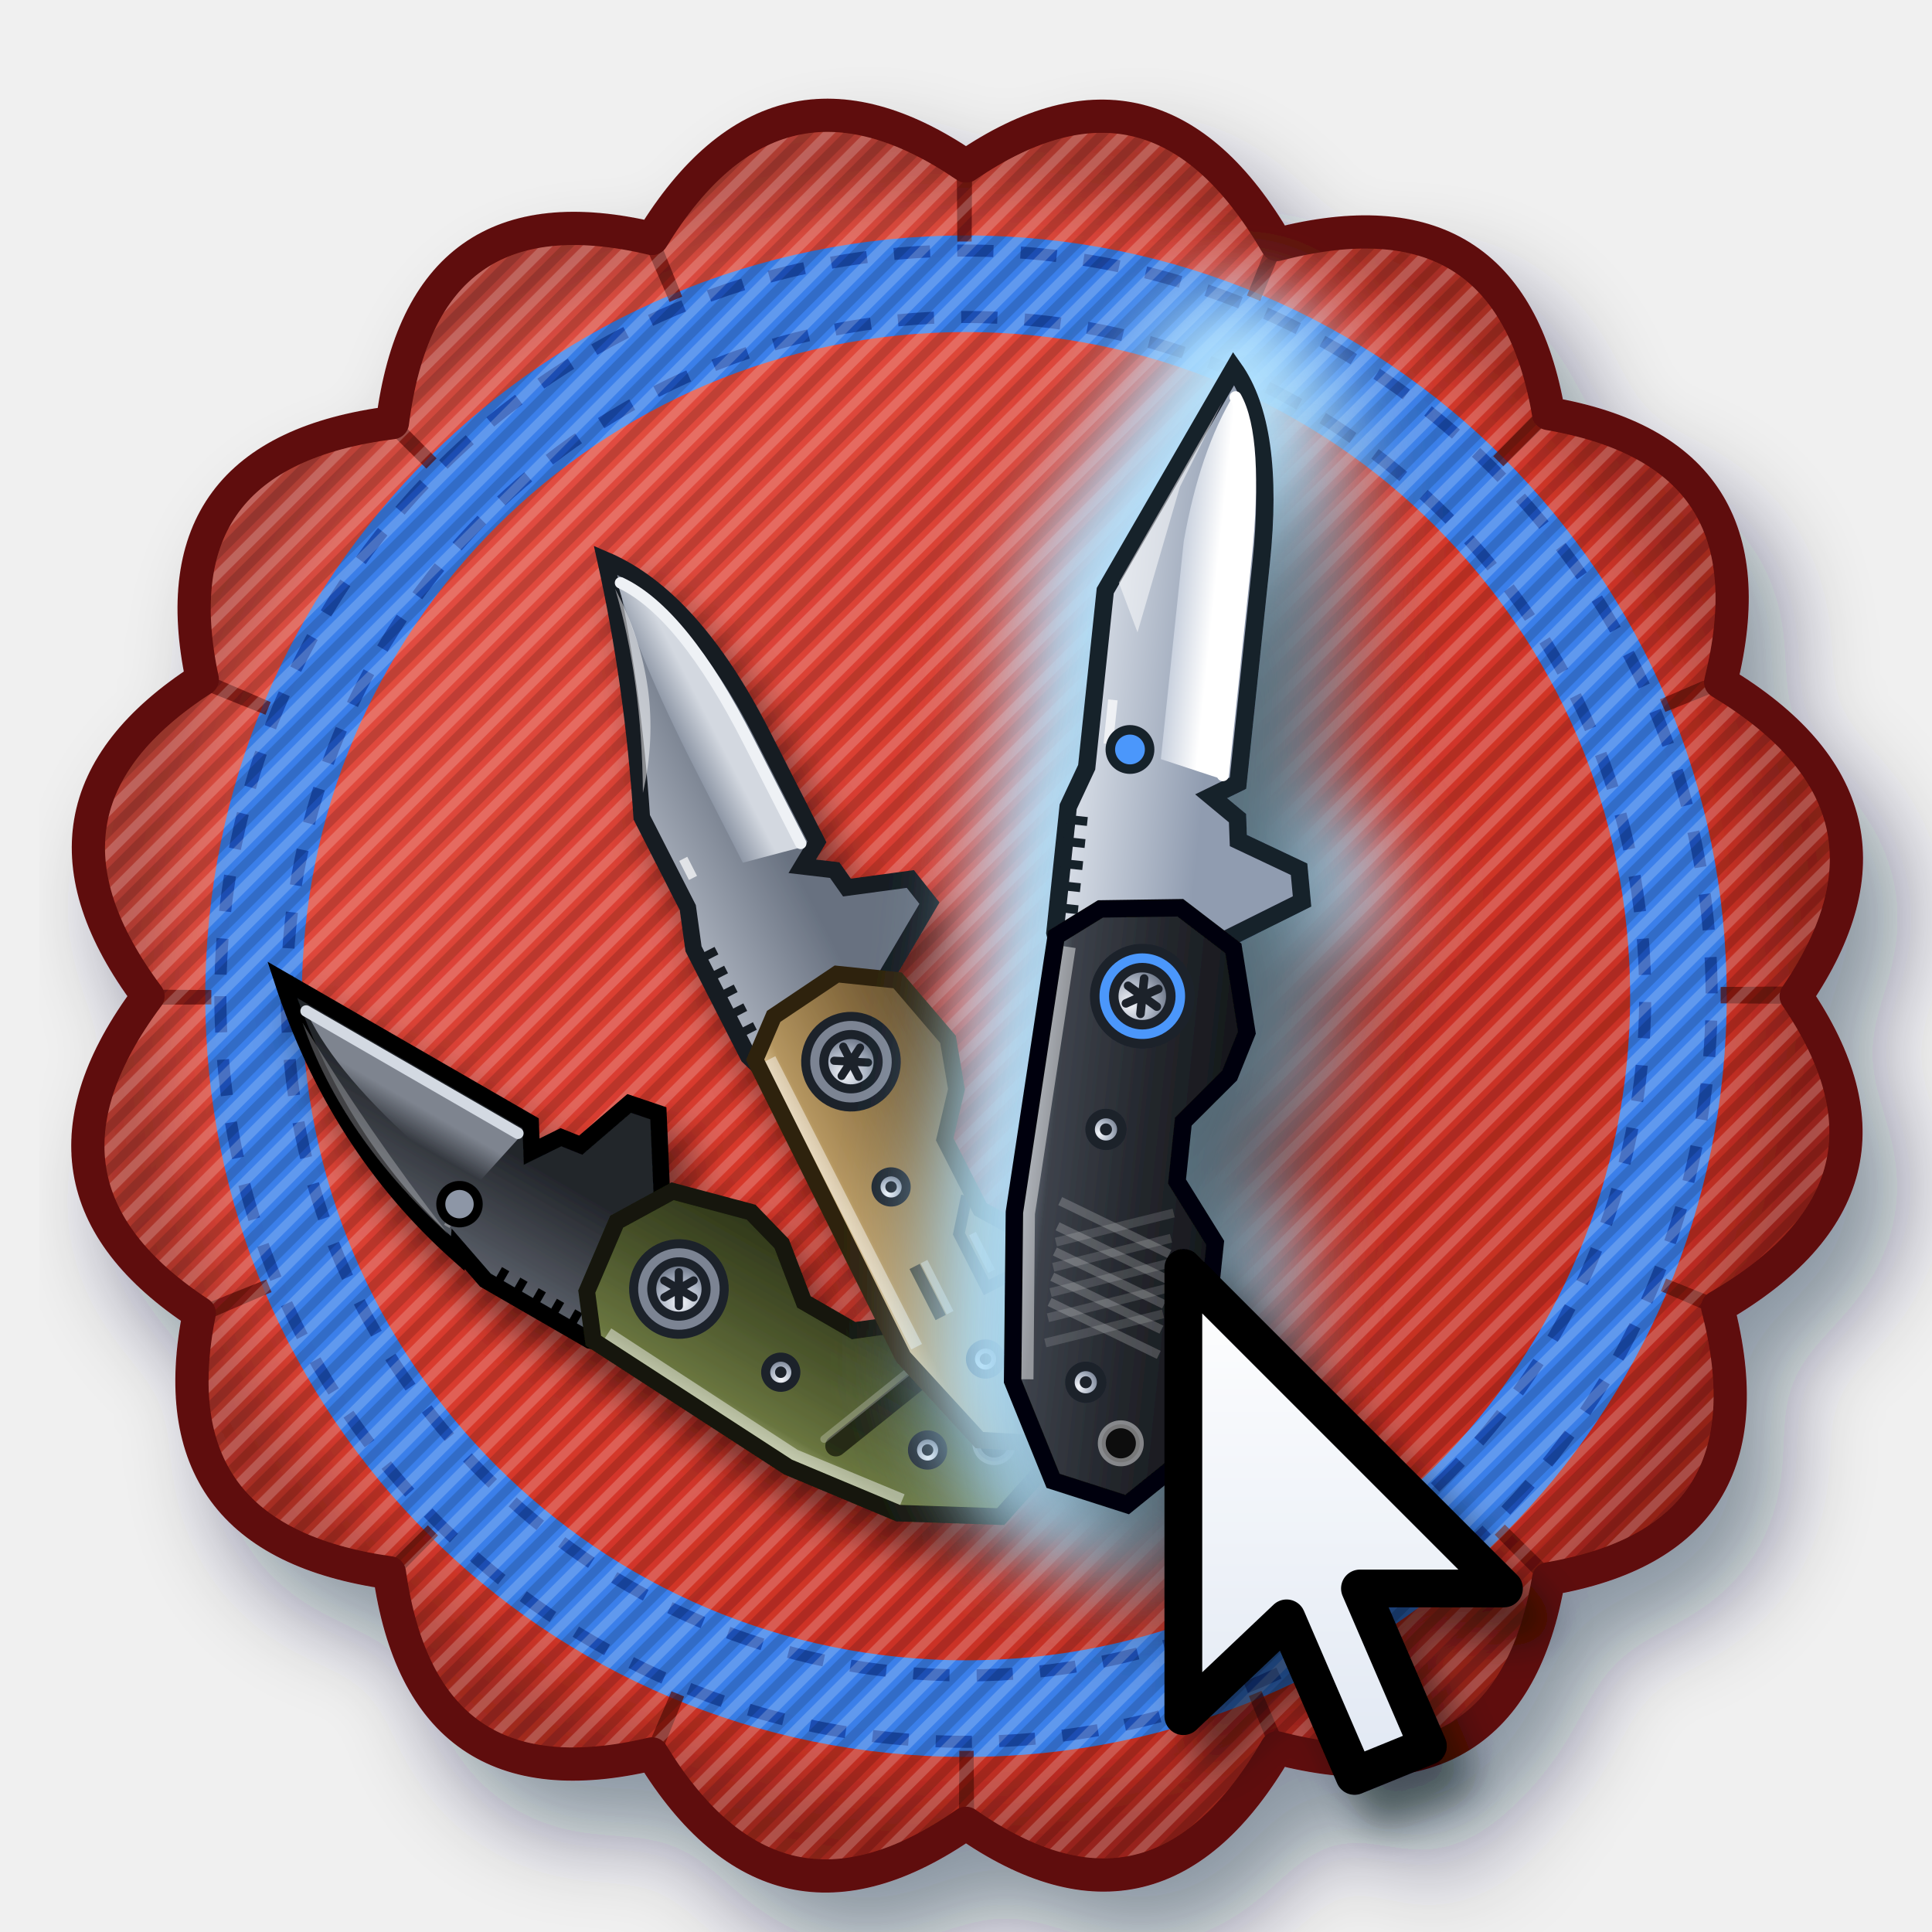
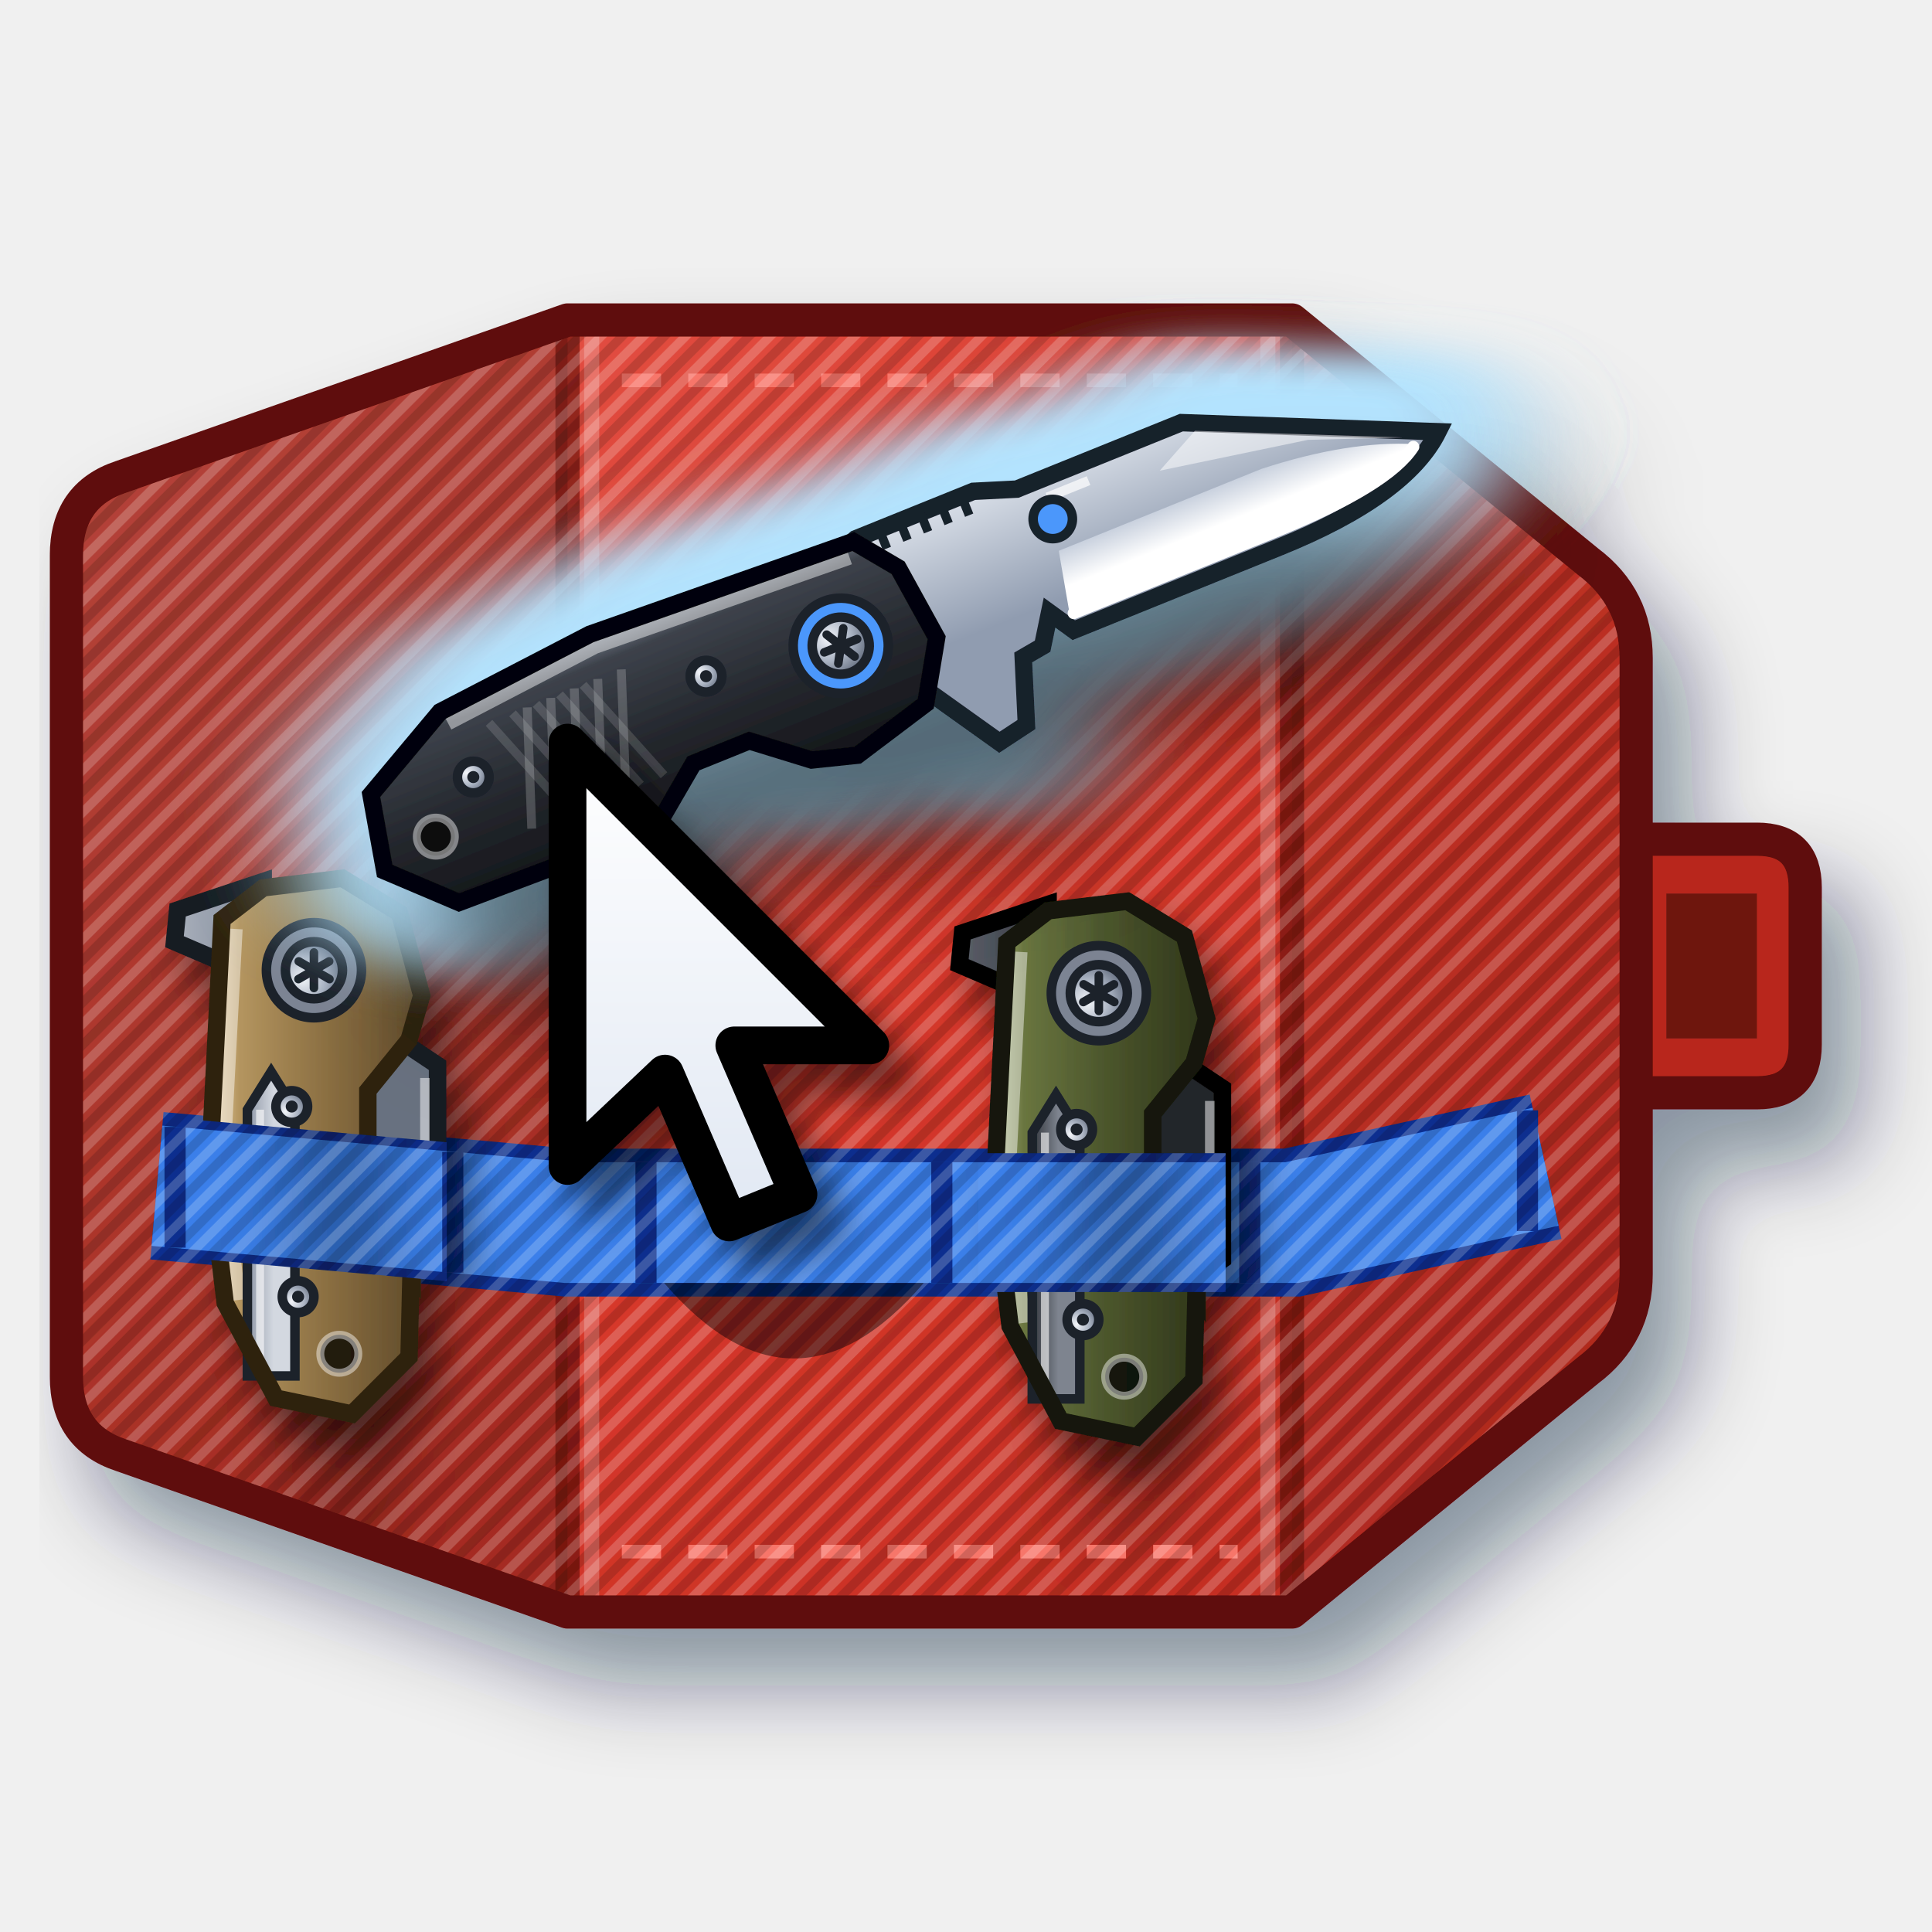
<svg xmlns="http://www.w3.org/2000/svg" viewBox="0 0 64 64" width="64" height="64">
  <defs>
    <filter id="pk4a-glow" x="-30%" y="-90%" width="160%" height="280%">
      <feGaussianBlur stdDeviation="1.25" />
    </filter>
+     <pattern id="pk4a-c0" width="64" height="64" patternUnits="userSpaceOnUse">
+       <rect width="64" height="64" fill="url(#pk4a-cloth)" />
+       <path d="M0 0H21V64H0Z" fill="#000" fill-opacity=".22" />
+       <path d="M45 0H64V64H45Z" fill="#000" fill-opacity=".1" />
+       <path d="M21 0V64M45 0V64" stroke="#5E0C08" stroke-opacity=".6" stroke-width=".8" />
+       <path d="M21.8 0V64M44.2 0V64" stroke="#fff" stroke-opacity=".22" stroke-width=".5" />
+       <path d="M7.4 39.28L21 40.5H45L53.4 38.65" fill="none" stroke="#0A2F8F" stroke-width="4.9" />
+       <path d="M7.4 39.28L21 40.5H45L53.4 38.65" fill="none" stroke="#3A7FEA" stroke-width="4" />
+       <path d="M8 37.33v4M17.2 38.16v4M23.6 38.5v4M33.4 38.5v4M43.6 38.5v4M52.8 36.78v4" stroke="#0A2F8F" stroke-width=".7" />
+       <g filter="url(#pk4a-glow)" fill="none" stroke-linecap="round">
+         <path d="M13.5 49.7L13.5 33.7M39.5 49.7L39.5 33.7" stroke="#000" stroke-opacity=".3" stroke-width="3.2" />
+       </g>
+       <path d="M22.8 12.6H43.2M22.8 51.4H43.2" fill="none" stroke="#F7766A" stroke-width=".45" stroke-dasharray="1.3 .9" />
+       <rect width="64" height="64" fill="url(#pk4a-tw)" />
+     </pattern>
    <linearGradient id="pk4a-cloth" x2="1" y2="1">
      <stop stop-color="#ED6357" />
      <stop offset=".5" stop-color="#D7382B" />
      <stop offset="1" stop-color="#B3251B" />
    </linearGradient>
    <pattern id="pk4a-tw" width="1.4" height="1.4" patternUnits="userSpaceOnUse">
      <path d="M-1 1.35L1.35 -1M-1 2.75L2.75 -1" stroke="#000" stroke-opacity=".15" stroke-width=".3" />
      <path d="M-1 2.05L2.05 -1M-1 3.45L3.45 -1" stroke="#fff" stroke-opacity=".2" stroke-width=".3" />
    </pattern>
-     <pattern id="pk4a-c0" width="64" height="64" patternUnits="userSpaceOnUse">
-       <rect width="64" height="64" fill="url(#pk4a-cloth)" />
-       <circle cx="32" cy="33" r="23.6" fill="none" stroke="#3A7FEA" stroke-width="3.2" />
-       <path d="M9.5 33a22.5 22.5 0 1 0 45 0a22.5 22.5 0 1 0 -45 0M7.3 33a24.7 24.7 0 1 0 49.4 0a24.7 24.7 0 1 0 -49.4 0" fill="none" stroke="#0A2F8F" stroke-opacity=".6" stroke-width=".4" stroke-dasharray="1.2 .9" />
-       <g filter="url(#pk4a-glow)" fill="none" stroke-linecap="round">
-         <path d="M3.6 33a28.4 28.4 0 1 0 56.8 0a28.4 28.4 0 1 0 -56.8 0" stroke="#000" stroke-opacity=".3" stroke-width="3" />
-       </g>
-       <circle cx="32" cy="33" r="27" fill="none" stroke="#5E0C08" stroke-opacity=".7" stroke-width="4" stroke-dasharray=".5 10.1" stroke-dashoffset=".25" />
-       <rect width="64" height="64" fill="url(#pk4a-tw)" />
-     </pattern>
-     <linearGradient id="pk4a-f-dlc" x1="0" y1="0" x2="0" y2="1">
-       <stop offset="0" stop-color="#5B606A" />
-       <stop offset="0.55" stop-color="#22252A" />
-       <stop offset="1" stop-color="#22252A" />
+     <linearGradient id="pk4a-f-stone" x1="0" y1="0" x2="0" y2="1">
+       <stop offset="0" stop-color="#A9B0BC" />
+       <stop offset="0.55" stop-color="#687180" />
+       <stop offset="1" stop-color="#687180" />
    </linearGradient>
-     <linearGradient id="pk4a-b-dlc" x1="0" y1="0" x2="0" y2="1">
-       <stop offset="0" stop-color="#33373E" />
-       <stop offset="0.55" stop-color="#7E848F" />
-       <stop offset="1" stop-color="#7E848F" />
+     <linearGradient id="pk4a-h-tan" x1="0" y1="0" x2="0" y2="1">
+       <stop offset="0" stop-color="#E6CFA2" />
+       <stop offset="0.14" stop-color="#B4955F" />
+       <stop offset="0.55" stop-color="#8B6F42" />
+       <stop offset="1" stop-color="#5F4A29" />
    </linearGradient>
-     <linearGradient id="pk4a-h-od" x1="0" y1="0" x2="0" y2="1">
-       <stop offset="0" stop-color="#A3AE7C" />
-       <stop offset="0.14" stop-color="#69753F" />
-       <stop offset="0.55" stop-color="#4A542B" />
-       <stop offset="1" stop-color="#2F361A" />
+     <linearGradient id="pk4a-b-stone" x1="0" y1="0" x2="0" y2="1">
+       <stop offset="0" stop-color="#8E97A6" />
+       <stop offset="0.55" stop-color="#D3D8E0" />
+       <stop offset="1" stop-color="#D3D8E0" />
    </linearGradient>
    <radialGradient id="pk4a-pin" cx=".35" cy=".3" r=".8">
      <stop offset="0" stop-color="#F4F6FA" />
      <stop offset="0.5" stop-color="#AAB3C2" />
      <stop offset="1" stop-color="#525C6E" />
    </radialGradient>
    <filter id="pk4a-ks" x="-30%" y="-30%" width="170%" height="170%">
      <feDropShadow dx=".7" dy="1.1" stdDeviation=".7" flood-color="#000" flood-opacity=".5" />
    </filter>
-     <linearGradient id="pk4a-f-stone" x1="0" y1="0" x2="0" y2="1">
-       <stop offset="0" stop-color="#A9B0BC" />
-       <stop offset="0.55" stop-color="#687180" />
-       <stop offset="1" stop-color="#687180" />
+     <linearGradient id="pk4a-f-dlc" x1="0" y1="0" x2="0" y2="1">
+       <stop offset="0" stop-color="#5B606A" />
+       <stop offset="0.55" stop-color="#22252A" />
+       <stop offset="1" stop-color="#22252A" />
    </linearGradient>
-     <linearGradient id="pk4a-b-stone" x1="0" y1="0" x2="0" y2="1">
-       <stop offset="0" stop-color="#8E97A6" />
-       <stop offset="0.55" stop-color="#D3D8E0" />
-       <stop offset="1" stop-color="#D3D8E0" />
+     <linearGradient id="pk4a-h-od" x1="0" y1="0" x2="0" y2="1">
+       <stop offset="0" stop-color="#A3AE7C" />
+       <stop offset="0.14" stop-color="#69753F" />
+       <stop offset="0.55" stop-color="#4A542B" />
+       <stop offset="1" stop-color="#2F361A" />
    </linearGradient>
-     <linearGradient id="pk4a-h-tan" x1="0" y1="0" x2="0" y2="1">
-       <stop offset="0" stop-color="#E6CFA2" />
-       <stop offset="0.14" stop-color="#B4955F" />
-       <stop offset="0.55" stop-color="#8B6F42" />
-       <stop offset="1" stop-color="#5F4A29" />
+     <linearGradient id="pk4a-b-dlc" x1="0" y1="0" x2="0" y2="1">
+       <stop offset="0" stop-color="#33373E" />
+       <stop offset="0.55" stop-color="#7E848F" />
+       <stop offset="1" stop-color="#7E848F" />
    </linearGradient>
    <linearGradient id="pk4a-f-satin" x1="0" y1="0" x2="0" y2="1">
      <stop offset="0" stop-color="#D9DFE8" />
      <stop offset="0.55" stop-color="#909CB0" />
      <stop offset="1" stop-color="#909CB0" />
    </linearGradient>
    <linearGradient id="pk4a-b-satin" x1="0" y1="0" x2="0" y2="1">
      <stop offset="0" stop-color="#C9D1DE" />
      <stop offset="0.55" stop-color="#FFFFFF" />
      <stop offset="1" stop-color="#FFFFFF" />
    </linearGradient>
    <linearGradient id="pk4a-h-black" x1="0" y1="0" x2="0" y2="1">
      <stop offset="0" stop-color="#7C8592" />
      <stop offset="0.14" stop-color="#3D424B" />
      <stop offset="0.55" stop-color="#25282E" />
      <stop offset="1" stop-color="#131519" />
    </linearGradient>
    <filter id="pk4a-lift" x="-30%" y="-30%" width="170%" height="170%">
      <feDropShadow dx="2" dy="3.4" stdDeviation="1.8" flood-color="#000" flood-opacity=".55" />
    </filter>
    <filter id="pk4a-cs" x="-30%" y="-30%" width="170%" height="170%">
      <feDropShadow dx="1" dy="1.2" stdDeviation=".7" flood-color="#000" flood-opacity=".5" />
    </filter>
    <linearGradient id="pk4a-cur" x1="0" y1="0" x2="0" y2="1">
      <stop offset="0" stop-color="#FFFFFF" />
      <stop offset="1" stop-color="#E1E8F3" />
    </linearGradient>
    <filter id="pk4a-shadow" x="-30%" y="-30%" width="170%" height="170%">
      <feDropShadow dx="1.3" dy="1.9" stdDeviation="1.4" flood-color="#06143A" flood-opacity=".42" />
    </filter>
  </defs>
  <g filter="url(#pk4a-shadow)">
-     <path d="M59.5 33Q63.8 39.3 56.9 43.3Q58.9 51 51.3 52.3Q50 59.9 42.3 57.9Q38.3 64.8 32 60.4Q25.7 64.8 21.6 58.1Q14 59.9 12.9 52.1Q5.1 51 6.6 43.5Q.2 39.3 4.9 33Q.2 26.7 6.7 22.5Q5.1 15 13 14Q14 6.1 21.6 7.9Q25.7 1.2 32 5.5Q38.3 1.2 42.3 8.1Q50 6.1 51.3 13.7Q58.9 15 57 22.6Q63.8 26.7 59.5 33Z" fill="url(#pk4a-c0)" stroke="#5E0C08" stroke-width="1.1" stroke-linejoin="round" />
-     <g filter="url(#pk4a-ks)">
-       <g transform="translate(22.49 42.7) rotate(-150)">
-         <path d="M-1 -2L1.7 -2.95L5.7 -2.95L7 -2.5L6.93 -2.65Q12.21 -1.55 16.5 2.3L7 2.3L6.5 1.5L5.9 2.4L5.2 2.5L4.5 4.5L3.5 4.7L2.1 2.5L-1 2.2Z" fill="url(#pk4a-f-dlc)" stroke="#030405" stroke-width=".55" stroke-miterlimit="6" />
-         <path d="M7.5 -.2L10 -.2Q13.7 .6 15.4 1.88L7.05 1.88Z" fill="url(#pk4a-b-dlc)" />
-         <path d="M7.53 -2.25Q12.21 -1.2 15.2 1.4Q11.55 -.6 7.53 -2.25Z" fill="#fff" fill-opacity=".25" />
-         <path d="M7.2 1.8H15.3" fill="none" stroke="#D3D9E2" stroke-width=".38" stroke-linecap="round" />
-         <path d="M7.8 -1.9H7.59" stroke="#fff" stroke-opacity=".3" stroke-width=".3" />
-         <path d="M2.5 -3v.7M3.2 -3v.7M3.9 -3v.7M4.6 -3v.7M5.3 -3v.7" stroke="#030405" stroke-width=".28" />
-         <circle cx="7.7" cy="-1.2" r=".62" fill="#8D96A6" stroke="#030405" stroke-width=".3" />
-         <path d="M2.6 -1.6L1.6 -2.9L-6.08 -3.3L-10 -2.8L-13 -1.2L-13.5 1.2L-11.7 3L-7.5 3.1L-8.1 2.5L-9.4 3.1L-7.5 3.1L-5.7 1.7L-3.8 1.7L-2.2 3L-.8 3.4L1.8 2.7L2.9 .9Z" fill="url(#pk4a-h-od)" />
-         <path d="M-8.5 1.7l1.4 -3.6" stroke="#000" stroke-opacity=".6" stroke-width=".7" stroke-linecap="round" />
-         <path d="M-8.05 1.7l1.4 -3.6" stroke="#fff" stroke-opacity=".25" stroke-width=".25" stroke-linecap="round" />
-         <path d="M1.3 -2.45L-6.08 -2.85L-9.9 -2.35" fill="none" stroke="#fff" stroke-opacity=".45" stroke-width=".4" />
-         <circle cx="0" cy="0" r="1.5" fill="#7B8493" stroke="#1B212C" stroke-width=".3" />
-         <circle cx="0" cy="0" r=".9" fill="url(#pk4a-pin)" stroke="#1B212C" stroke-width=".3" />
-         <path d="M-.56 0h1.12M-.28 -.49l.56 .97M-.28 .49l.56 -.97" stroke="#1B212C" stroke-width=".27" stroke-linecap="round" />
-         <circle cx="-4.3" cy="-.7" r=".5" fill="url(#pk4a-pin)" stroke="#1B212C" stroke-width=".3" />
-         <circle cx="-4.3" cy="-.7" r=".19" fill="#1B212C" />
-         <circle cx="-9.8" cy="-.5" r=".5" fill="url(#pk4a-pin)" stroke="#1B212C" stroke-width=".3" />
-         <circle cx="-9.8" cy="-.5" r=".19" fill="#1B212C" />
-         <circle cx="-11.6" cy=".8" r=".6" fill="#000" fill-opacity=".75" stroke="#fff" stroke-opacity=".45" stroke-width=".25" />
-         <path d="M2.6 -1.6L1.6 -2.9L-6.08 -3.3L-10 -2.8L-13 -1.2L-13.5 1.2L-11.7 3L-7.5 3.1L-8.1 2.5L-9.4 3.1L-7.5 3.1L-5.7 1.7L-3.8 1.7L-2.2 3L-.8 3.4L1.8 2.7L2.9 .9Z" fill="none" stroke="#141807" stroke-width=".55" stroke-miterlimit="6" />
+     <g transform="translate(-2.2 0)">
+       <path d="M55.4 27.8H60.4Q62 27.8 62 29.4V34.6Q62 36.2 60.4 36.2H55.4Z" fill="#B8281D" stroke="#5E0C08" stroke-width="1.1" stroke-linejoin="round" />
+       <path d="M57.4 29.6H60.4V34.4H57.4Z" fill="#000" fill-opacity=".4" />
+       <path d="M21 10.6H45L54.8 18.6Q56.4 19.8 56.4 21.8V42.2Q56.4 44.2 54.8 45.4L45 53.4H21L6.2 48.2Q4.4 47.6 4.4 45.6V18.4Q4.4 16.4 6.2 15.8Z" fill="url(#pk4a-c0)" stroke="#5E0C08" stroke-width="1.1" stroke-linejoin="round" />
+       <g filter="url(#pk4a-ks)">
+         <g transform="translate(12.6 32.14) rotate(-90) scale(1.05)">
+           <path d="M-10 1.5L-8.4 3.9L-3 3.9L-1.4 1.5ZM-.3 -1.6L.9 -4.4L1.9 -4.3L2.8 -1.6Z" fill="url(#pk4a-f-stone)" stroke="#161A22" stroke-width=".55" stroke-miterlimit="6" />
+           <path d="M-8 3.5H-3.4" stroke="#fff" stroke-opacity=".5" stroke-width=".3" />
+           <path d="M2.6 -1.6L1.6 -2.9L-6.3 -3.3L-10.5 -2.8L-13.5 -1.2L-14 1.2L-12.2 3L-8 3.1L-8.4 2.5L-9.4 3.1L-7.5 3.1L-5.7 1.7L-3.8 1.7L-2.2 3L-.8 3.4L1.8 2.7L2.9 .9Z" fill="url(#pk4a-h-tan)" />
+           <path d="M-8.2 2.3V.6H-6.7L-5.7 1.4M-8.4 -1.2H-7" fill="none" stroke="#000" stroke-opacity=".65" stroke-width=".38" />
+           <path d="M-7.8 1H-6.9M-8.4 -.85H-7" stroke="#fff" stroke-opacity=".4" stroke-width=".25" />
+           <path d="M1.3 -2.45L-6.3 -2.85L-10.4 -2.35" fill="none" stroke="#fff" stroke-opacity=".45" stroke-width=".4" />
+           <path d="M-12.8 -2.1H-4.4L-3.2 -1.35L-4.4 -.6H-12.8Z" fill="url(#pk4a-b-stone)" stroke="#1B212C" stroke-width=".3" />
+           <path d="M-12.4 -1.7H-4.4" stroke="#fff" stroke-opacity=".6" stroke-width=".25" />
+           <circle cx="0" cy="0" r="1.5" fill="#7B8493" stroke="#1B212C" stroke-width=".3" />
+           <circle cx="0" cy="0" r=".9" fill="url(#pk4a-pin)" stroke="#1B212C" stroke-width=".3" />
+           <path d="M-.56 0h1.12M-.28 -.49l.56 .97M-.28 .49l.56 -.97" stroke="#1B212C" stroke-width=".27" stroke-linecap="round" />
+           <circle cx="-4.3" cy="-.7" r=".5" fill="url(#pk4a-pin)" stroke="#1B212C" stroke-width=".3" />
+           <circle cx="-4.3" cy="-.7" r=".19" fill="#1B212C" />
+           <circle cx="-10.3" cy="-.5" r=".5" fill="url(#pk4a-pin)" stroke="#1B212C" stroke-width=".3" />
+           <circle cx="-10.3" cy="-.5" r=".19" fill="#1B212C" />
+           <circle cx="-12.1" cy=".8" r=".6" fill="#000" fill-opacity=".75" stroke="#fff" stroke-opacity=".45" stroke-width=".25" />
+           <path d="M2.6 -1.6L1.6 -2.9L-6.3 -3.3L-10.5 -2.8L-13.5 -1.2L-14 1.2L-12.2 3L-8 3.1L-8.4 2.5L-9.4 3.1L-7.5 3.1L-5.7 1.7L-3.8 1.7L-2.2 3L-.8 3.4L1.8 2.7L2.9 .9Z" fill="none" stroke="#2E220E" stroke-width=".55" stroke-miterlimit="6" />
+         </g>
      </g>
-     </g>
-     <g filter="url(#pk4a-ks)">
-       <g transform="translate(28.19 35.17) rotate(-117)">
-         <path d="M-1 -2L1.7 -2.95L5.7 -2.95L7 -2.5L10.36 -2.5Q14.43 -.75 18.5 .3Q16.1 2.3 11 2.3L7 2.3L6.5 1.5L5.9 2.4L5.2 2.5L4.5 4.5L3.5 4.7L2.1 2.5L-1 2.2Z" fill="url(#pk4a-f-stone)" stroke="#161A22" stroke-width=".55" stroke-miterlimit="6" />
-         <path d="M7.5 -.2L11 -.2Q15.2 -.2 17.7 .32Q15.9 1.88 11 1.88L7.05 1.88Z" fill="url(#pk4a-b-stone)" />
-         <path d="M11.06 -2.1Q14.43 -.42 17.5 .15Q13.83 .2 11.06 -2.1Z" fill="#fff" fill-opacity=".5" />
-         <path d="M7.2 1.8H11Q15.8 1.8 17.6 .4" fill="none" stroke="#EEF1F5" stroke-width=".38" stroke-linecap="round" />
-         <path d="M7.8 -1.9H8.51" stroke="#fff" stroke-opacity=".7" stroke-width=".3" />
-         <path d="M2.5 -3v.7M3.2 -3v.7M3.9 -3v.7M4.6 -3v.7M5.3 -3v.7" stroke="#161A22" stroke-width=".28" />
-         <path d="M2.5 -1.6L1.5 -2.8L-9.5 -2.9L-13.1 -1.9L-14.5 .5L-13 2.8L-8.2 2.9L-6.3 1.6L-3.7 1.6L-2.4 2.7L-.8 3.2L1.7 2.6L2.8 .9Z" fill="url(#pk4a-h-tan)" />
-         <path d="M-8.7 2.3V.6H-6.7L-5.7 1.4M-8.9 -1.2H-7" fill="none" stroke="#000" stroke-opacity=".65" stroke-width=".38" />
-         <path d="M-8.3 1H-6.9M-8.9 -.85H-7" stroke="#fff" stroke-opacity=".4" stroke-width=".25" />
-         <path d="M1.3 -2.35H-9.4" stroke="#fff" stroke-opacity=".45" stroke-width=".4" />
-         <circle cx="0" cy="0" r="1.5" fill="#7B8493" stroke="#1B212C" stroke-width=".3" />
-         <circle cx="0" cy="0" r=".9" fill="url(#pk4a-pin)" stroke="#1B212C" stroke-width=".3" />
-         <path d="M-.56 0h1.12M-.28 -.49l.56 .97M-.28 .49l.56 -.97" stroke="#1B212C" stroke-width=".27" stroke-linecap="round" />
-         <circle cx="-4.3" cy="-.7" r=".5" fill="url(#pk4a-pin)" stroke="#1B212C" stroke-width=".3" />
-         <circle cx="-4.3" cy="-.7" r=".19" fill="#1B212C" />
-         <circle cx="-10.8" cy="-.5" r=".5" fill="url(#pk4a-pin)" stroke="#1B212C" stroke-width=".3" />
-         <circle cx="-10.8" cy="-.5" r=".19" fill="#1B212C" />
-         <circle cx="-12.6" cy=".8" r=".6" fill="#000" fill-opacity=".75" stroke="#fff" stroke-opacity=".45" stroke-width=".25" />
-         <path d="M2.5 -1.6L1.5 -2.8L-9.5 -2.9L-13.1 -1.9L-14.5 .5L-13 2.8L-8.2 2.9L-6.3 1.6L-3.7 1.6L-2.4 2.7L-.8 3.2L1.7 2.6L2.8 .9Z" fill="none" stroke="#2E220E" stroke-width=".55" stroke-miterlimit="6" />
+       <g filter="url(#pk4a-ks)">
+         <g transform="translate(38.6 32.9) rotate(-90) scale(1.05)">
+           <path d="M-10 1.5L-8.4 3.9L-3 3.9L-1.4 1.5ZM-.3 -1.6L.9 -4.4L1.9 -4.3L2.8 -1.6Z" fill="url(#pk4a-f-dlc)" stroke="#030405" stroke-width=".55" stroke-miterlimit="6" />
+           <path d="M-8 3.5H-3.4" stroke="#fff" stroke-opacity=".5" stroke-width=".3" />
+           <path d="M2.6 -1.6L1.6 -2.9L-6.3 -3.3L-10.5 -2.8L-13.5 -1.2L-14 1.2L-12.2 3L-8 3.1L-8.4 2.5L-9.4 3.1L-7.5 3.1L-5.7 1.7L-3.8 1.7L-2.2 3L-.8 3.4L1.8 2.7L2.9 .9Z" fill="url(#pk4a-h-od)" />
+           <path d="M-9 1.7l1.4 -3.6" stroke="#000" stroke-opacity=".6" stroke-width=".7" stroke-linecap="round" />
+           <path d="M-8.55 1.7l1.4 -3.6" stroke="#fff" stroke-opacity=".25" stroke-width=".25" stroke-linecap="round" />
+           <path d="M1.3 -2.45L-6.3 -2.85L-10.4 -2.35" fill="none" stroke="#fff" stroke-opacity=".45" stroke-width=".4" />
+           <path d="M-12.8 -2.1H-4.4L-3.2 -1.35L-4.4 -.6H-12.8Z" fill="url(#pk4a-b-dlc)" stroke="#1B212C" stroke-width=".3" />
+           <path d="M-12.4 -1.7H-4.4" stroke="#fff" stroke-opacity=".6" stroke-width=".25" />
+           <circle cx="0" cy="0" r="1.5" fill="#7B8493" stroke="#1B212C" stroke-width=".3" />
+           <circle cx="0" cy="0" r=".9" fill="url(#pk4a-pin)" stroke="#1B212C" stroke-width=".3" />
+           <path d="M-.56 0h1.12M-.28 -.49l.56 .97M-.28 .49l.56 -.97" stroke="#1B212C" stroke-width=".27" stroke-linecap="round" />
+           <circle cx="-4.3" cy="-.7" r=".5" fill="url(#pk4a-pin)" stroke="#1B212C" stroke-width=".3" />
+           <circle cx="-4.3" cy="-.7" r=".19" fill="#1B212C" />
+           <circle cx="-10.3" cy="-.5" r=".5" fill="url(#pk4a-pin)" stroke="#1B212C" stroke-width=".3" />
+           <circle cx="-10.3" cy="-.5" r=".19" fill="#1B212C" />
+           <circle cx="-12.1" cy=".8" r=".6" fill="#000" fill-opacity=".75" stroke="#fff" stroke-opacity=".45" stroke-width=".25" />
+           <path d="M2.6 -1.6L1.6 -2.9L-6.3 -3.3L-10.5 -2.8L-13.5 -1.2L-14 1.2L-12.2 3L-8 3.1L-8.4 2.5L-9.4 3.1L-7.5 3.1L-5.7 1.7L-3.8 1.7L-2.2 3L-.8 3.4L1.8 2.7L2.9 .9Z" fill="none" stroke="#141807" stroke-width=".55" stroke-miterlimit="6" />
+         </g>
      </g>
-     </g>
-     <g transform="translate(37.84 33) rotate(-84) scale(1.05)" filter="url(#pk4a-glow)" fill="#B4E4FF" stroke="#B4E4FF" stroke-width="5" stroke-linejoin="round">
-       <path d="M-1 -2L1.7 -2.95L5.7 -2.95L7 -2.5L12.6 -2.5L20 .8Q18.3 2.3 14 2.3L7 2.3L6.5 1.5L5.9 2.4L5.2 2.5L4.5 4.5L3.5 4.7L2.1 2.5L-1 2.2Z" />
-       <path d="M2.6 -1.6L1.6 -2.9L-7.2 -3.3L-12.5 -2.8L-15.5 -1.2L-16 1.2L-14.2 3L-10 3.1L-9.6 2.5L-9.4 3.1L-7.5 3.1L-5.7 1.7L-3.8 1.7L-2.2 3L-.8 3.4L1.8 2.7L2.9 .9Z" />
-     </g>
-     <g filter="url(#pk4a-lift)">
-       <g transform="translate(37.84 33) rotate(-84) scale(1.05)">
-         <path d="M-1 -2L1.7 -2.95L5.7 -2.95L7 -2.5L12.6 -2.5L20 .8Q18.3 2.3 14 2.3L7 2.3L6.5 1.5L5.9 2.4L5.2 2.5L4.5 4.5L3.5 4.7L2.1 2.5L-1 2.2Z" fill="url(#pk4a-f-satin)" stroke="#19202C" stroke-width=".55" stroke-miterlimit="6" />
-         <path d="M7.5 -.2L14.4 -.2Q17.3 0 19.2 .9Q18 1.88 14 1.88L7.05 1.88Z" fill="url(#pk4a-b-satin)" />
-         <path d="M12.9 -2.1L18.9 .55L16.1 -.5L11.4 -1.35Z" fill="#fff" fill-opacity=".5" />
-         <path d="M7.2 1.8H14Q17.9 1.8 19.1 .95" fill="none" stroke="#FFFFFF" stroke-width=".38" stroke-linecap="round" />
-         <path d="M7.8 -1.9H9.2" stroke="#fff" stroke-opacity=".7" stroke-width=".3" />
-         <path d="M2.5 -3v.7M3.2 -3v.7M3.9 -3v.7M4.6 -3v.7M5.3 -3v.7" stroke="#19202C" stroke-width=".28" />
-         <circle cx="7.7" cy="-1.2" r=".62" fill="#4B97FB" stroke="#19202C" stroke-width=".3" />
-         <path d="M2.6 -1.6L1.6 -2.9L-7.2 -3.3L-12.5 -2.8L-15.5 -1.2L-16 1.2L-14.2 3L-10 3.1L-9.6 2.5L-9.4 3.1L-7.5 3.1L-5.7 1.7L-3.8 1.7L-2.2 3L-.8 3.4L1.8 2.7L2.9 .9Z" fill="url(#pk4a-h-black)" />
-         <path d="M-11.2 1.7l1.3 -3.6M-10.4 1.7l1.3 -3.6M-9.6 1.7l1.3 -3.6M-8.8 1.7l1.3 -3.6M-8 1.7l1.3 -3.6" stroke="#fff" stroke-opacity=".2" stroke-width=".28" />
-         <path d="M-11.2 -1.9l1.3 3.6M-10.4 -1.9l1.3 3.6M-9.6 -1.9l1.3 3.6M-8.8 -1.9l1.3 3.6M-8 -1.9l1.3 3.6" stroke="#fff" stroke-opacity=".14" stroke-width=".28" />
-         <path d="M1.3 -2.45L-7.2 -2.85L-12.4 -2.35" fill="none" stroke="#fff" stroke-opacity=".45" stroke-width=".4" />
-         <circle cx="0" cy="0" r="1.5" fill="#4B97FB" stroke="#1B212C" stroke-width=".3" />
-         <circle cx="0" cy="0" r=".9" fill="url(#pk4a-pin)" stroke="#1B212C" stroke-width=".3" />
-         <path d="M-.56 0h1.12M-.28 -.49l.56 .97M-.28 .49l.56 -.97" stroke="#1B212C" stroke-width=".27" stroke-linecap="round" />
-         <circle cx="-4.3" cy="-.7" r=".5" fill="url(#pk4a-pin)" stroke="#1B212C" stroke-width=".3" />
-         <circle cx="-4.3" cy="-.7" r=".19" fill="#1B212C" />
-         <circle cx="-12.3" cy="-.5" r=".5" fill="url(#pk4a-pin)" stroke="#1B212C" stroke-width=".3" />
-         <circle cx="-12.3" cy="-.5" r=".19" fill="#1B212C" />
-         <circle cx="-14.1" cy=".8" r=".6" fill="#000" fill-opacity=".75" stroke="#fff" stroke-opacity=".45" stroke-width=".25" />
-         <path d="M2.6 -1.6L1.6 -2.9L-7.2 -3.3L-12.5 -2.8L-15.5 -1.2L-16 1.2L-14.2 3L-10 3.1L-9.6 2.5L-9.4 3.1L-7.5 3.1L-5.7 1.7L-3.8 1.7L-2.2 3L-.8 3.4L1.8 2.7L2.9 .9Z" fill="none" stroke="#050608" stroke-width=".55" stroke-miterlimit="6" />
+       <path d="M24.2 42.5Q28.5 47.5 32.8 42.5Z" fill="#000" fill-opacity=".45" />
+       <path d="M8.4 37.07L17 37.84V42.44L8.4 41.67ZM34.6 38.2H42.8V42.8H34.6Z" fill="url(#pk4a-c0)" />
+       <g transform="translate(30.05 21.39) rotate(-22) scale(1.05)" filter="url(#pk4a-glow)" fill="#B4E4FF" stroke="#B4E4FF" stroke-width="5" stroke-linejoin="round">
+         <path d="M-1 -2L1.7 -2.95L5.7 -2.95L7 -2.5L12.6 -2.5L20 .8Q18.3 2.3 14 2.3L7 2.3L6.5 1.5L5.9 2.4L5.2 2.5L4.5 4.5L3.5 4.7L2.1 2.5L-1 2.2Z" />
+         <path d="M2.6 -1.6L1.6 -2.9L-7.2 -3.3L-12.5 -2.8L-15.5 -1.2L-16 1.2L-14.2 3L-10 3.1L-9.6 2.5L-9.4 3.1L-7.5 3.1L-5.7 1.7L-3.8 1.7L-2.2 3L-.8 3.4L1.8 2.7L2.9 .9Z" />
      </g>
-     </g>
-     <g transform="translate(39.2 42) scale(0.9)" filter="url(#pk4a-cs)">
-       <path d="M0 0V16.5L3.8 12.9L6.3 18.7L9 17.6L6.5 11.8H11.8Z" fill="url(#pk4a-cur)" stroke="#000" stroke-width="1.39" stroke-linejoin="round" />
+       <g filter="url(#pk4a-lift)">
+         <g transform="translate(30.05 21.39) rotate(-22) scale(1.05)">
+           <path d="M-1 -2L1.7 -2.95L5.7 -2.95L7 -2.5L12.6 -2.5L20 .8Q18.3 2.3 14 2.3L7 2.3L6.5 1.5L5.9 2.4L5.2 2.5L4.5 4.5L3.5 4.7L2.1 2.5L-1 2.2Z" fill="url(#pk4a-f-satin)" stroke="#19202C" stroke-width=".55" stroke-miterlimit="6" />
+           <path d="M7.5 -.2L14.4 -.2Q17.3 0 19.2 .9Q18 1.88 14 1.88L7.05 1.88Z" fill="url(#pk4a-b-satin)" />
+           <path d="M12.9 -2.1L18.9 .55L16.1 -.5L11.4 -1.35Z" fill="#fff" fill-opacity=".5" />
+           <path d="M7.2 1.8H14Q17.9 1.8 19.1 .95" fill="none" stroke="#FFFFFF" stroke-width=".38" stroke-linecap="round" />
+           <path d="M7.8 -1.9H9.2" stroke="#fff" stroke-opacity=".7" stroke-width=".3" />
+           <path d="M2.5 -3v.7M3.2 -3v.7M3.9 -3v.7M4.6 -3v.7M5.3 -3v.7" stroke="#19202C" stroke-width=".28" />
+           <circle cx="7.7" cy="-1.2" r=".62" fill="#4B97FB" stroke="#19202C" stroke-width=".3" />
+           <path d="M2.6 -1.6L1.6 -2.9L-7.2 -3.3L-12.5 -2.8L-15.5 -1.2L-16 1.2L-14.2 3L-10 3.1L-9.6 2.5L-9.4 3.1L-7.5 3.1L-5.7 1.7L-3.8 1.7L-2.2 3L-.8 3.4L1.8 2.7L2.9 .9Z" fill="url(#pk4a-h-black)" />
+           <path d="M-11.2 1.7l1.3 -3.6M-10.4 1.7l1.3 -3.6M-9.6 1.7l1.3 -3.6M-8.8 1.7l1.3 -3.6M-8 1.7l1.3 -3.6" stroke="#fff" stroke-opacity=".2" stroke-width=".28" />
+           <path d="M-11.2 -1.9l1.3 3.6M-10.4 -1.9l1.3 3.6M-9.6 -1.9l1.3 3.6M-8.8 -1.9l1.3 3.6M-8 -1.9l1.3 3.6" stroke="#fff" stroke-opacity=".14" stroke-width=".28" />
+           <path d="M1.3 -2.45L-7.2 -2.85L-12.4 -2.35" fill="none" stroke="#fff" stroke-opacity=".45" stroke-width=".4" />
+           <circle cx="0" cy="0" r="1.5" fill="#4B97FB" stroke="#1B212C" stroke-width=".3" />
+           <circle cx="0" cy="0" r=".9" fill="url(#pk4a-pin)" stroke="#1B212C" stroke-width=".3" />
+           <path d="M-.56 0h1.12M-.28 -.49l.56 .97M-.28 .49l.56 -.97" stroke="#1B212C" stroke-width=".27" stroke-linecap="round" />
+           <circle cx="-4.3" cy="-.7" r=".5" fill="url(#pk4a-pin)" stroke="#1B212C" stroke-width=".3" />
+           <circle cx="-4.3" cy="-.7" r=".19" fill="#1B212C" />
+           <circle cx="-12.3" cy="-.5" r=".5" fill="url(#pk4a-pin)" stroke="#1B212C" stroke-width=".3" />
+           <circle cx="-12.3" cy="-.5" r=".19" fill="#1B212C" />
+           <circle cx="-14.1" cy=".8" r=".6" fill="#000" fill-opacity=".75" stroke="#fff" stroke-opacity=".45" stroke-width=".25" />
+           <path d="M2.6 -1.6L1.6 -2.9L-7.2 -3.3L-12.5 -2.8L-15.5 -1.2L-16 1.2L-14.2 3L-10 3.1L-9.6 2.5L-9.4 3.1L-7.5 3.1L-5.7 1.7L-3.8 1.7L-2.2 3L-.8 3.4L1.8 2.7L2.9 .9Z" fill="none" stroke="#050608" stroke-width=".55" stroke-miterlimit="6" />
+         </g>
+       </g>
+       <g transform="translate(21 24.6) scale(0.85)" filter="url(#pk4a-cs)">
+         <path d="M0 0V16.5L3.8 12.9L6.3 18.7L9 17.6L6.5 11.8H11.8Z" fill="url(#pk4a-cur)" stroke="#000" stroke-width="1.47" stroke-linejoin="round" />
+       </g>
    </g>
  </g>
</svg>
